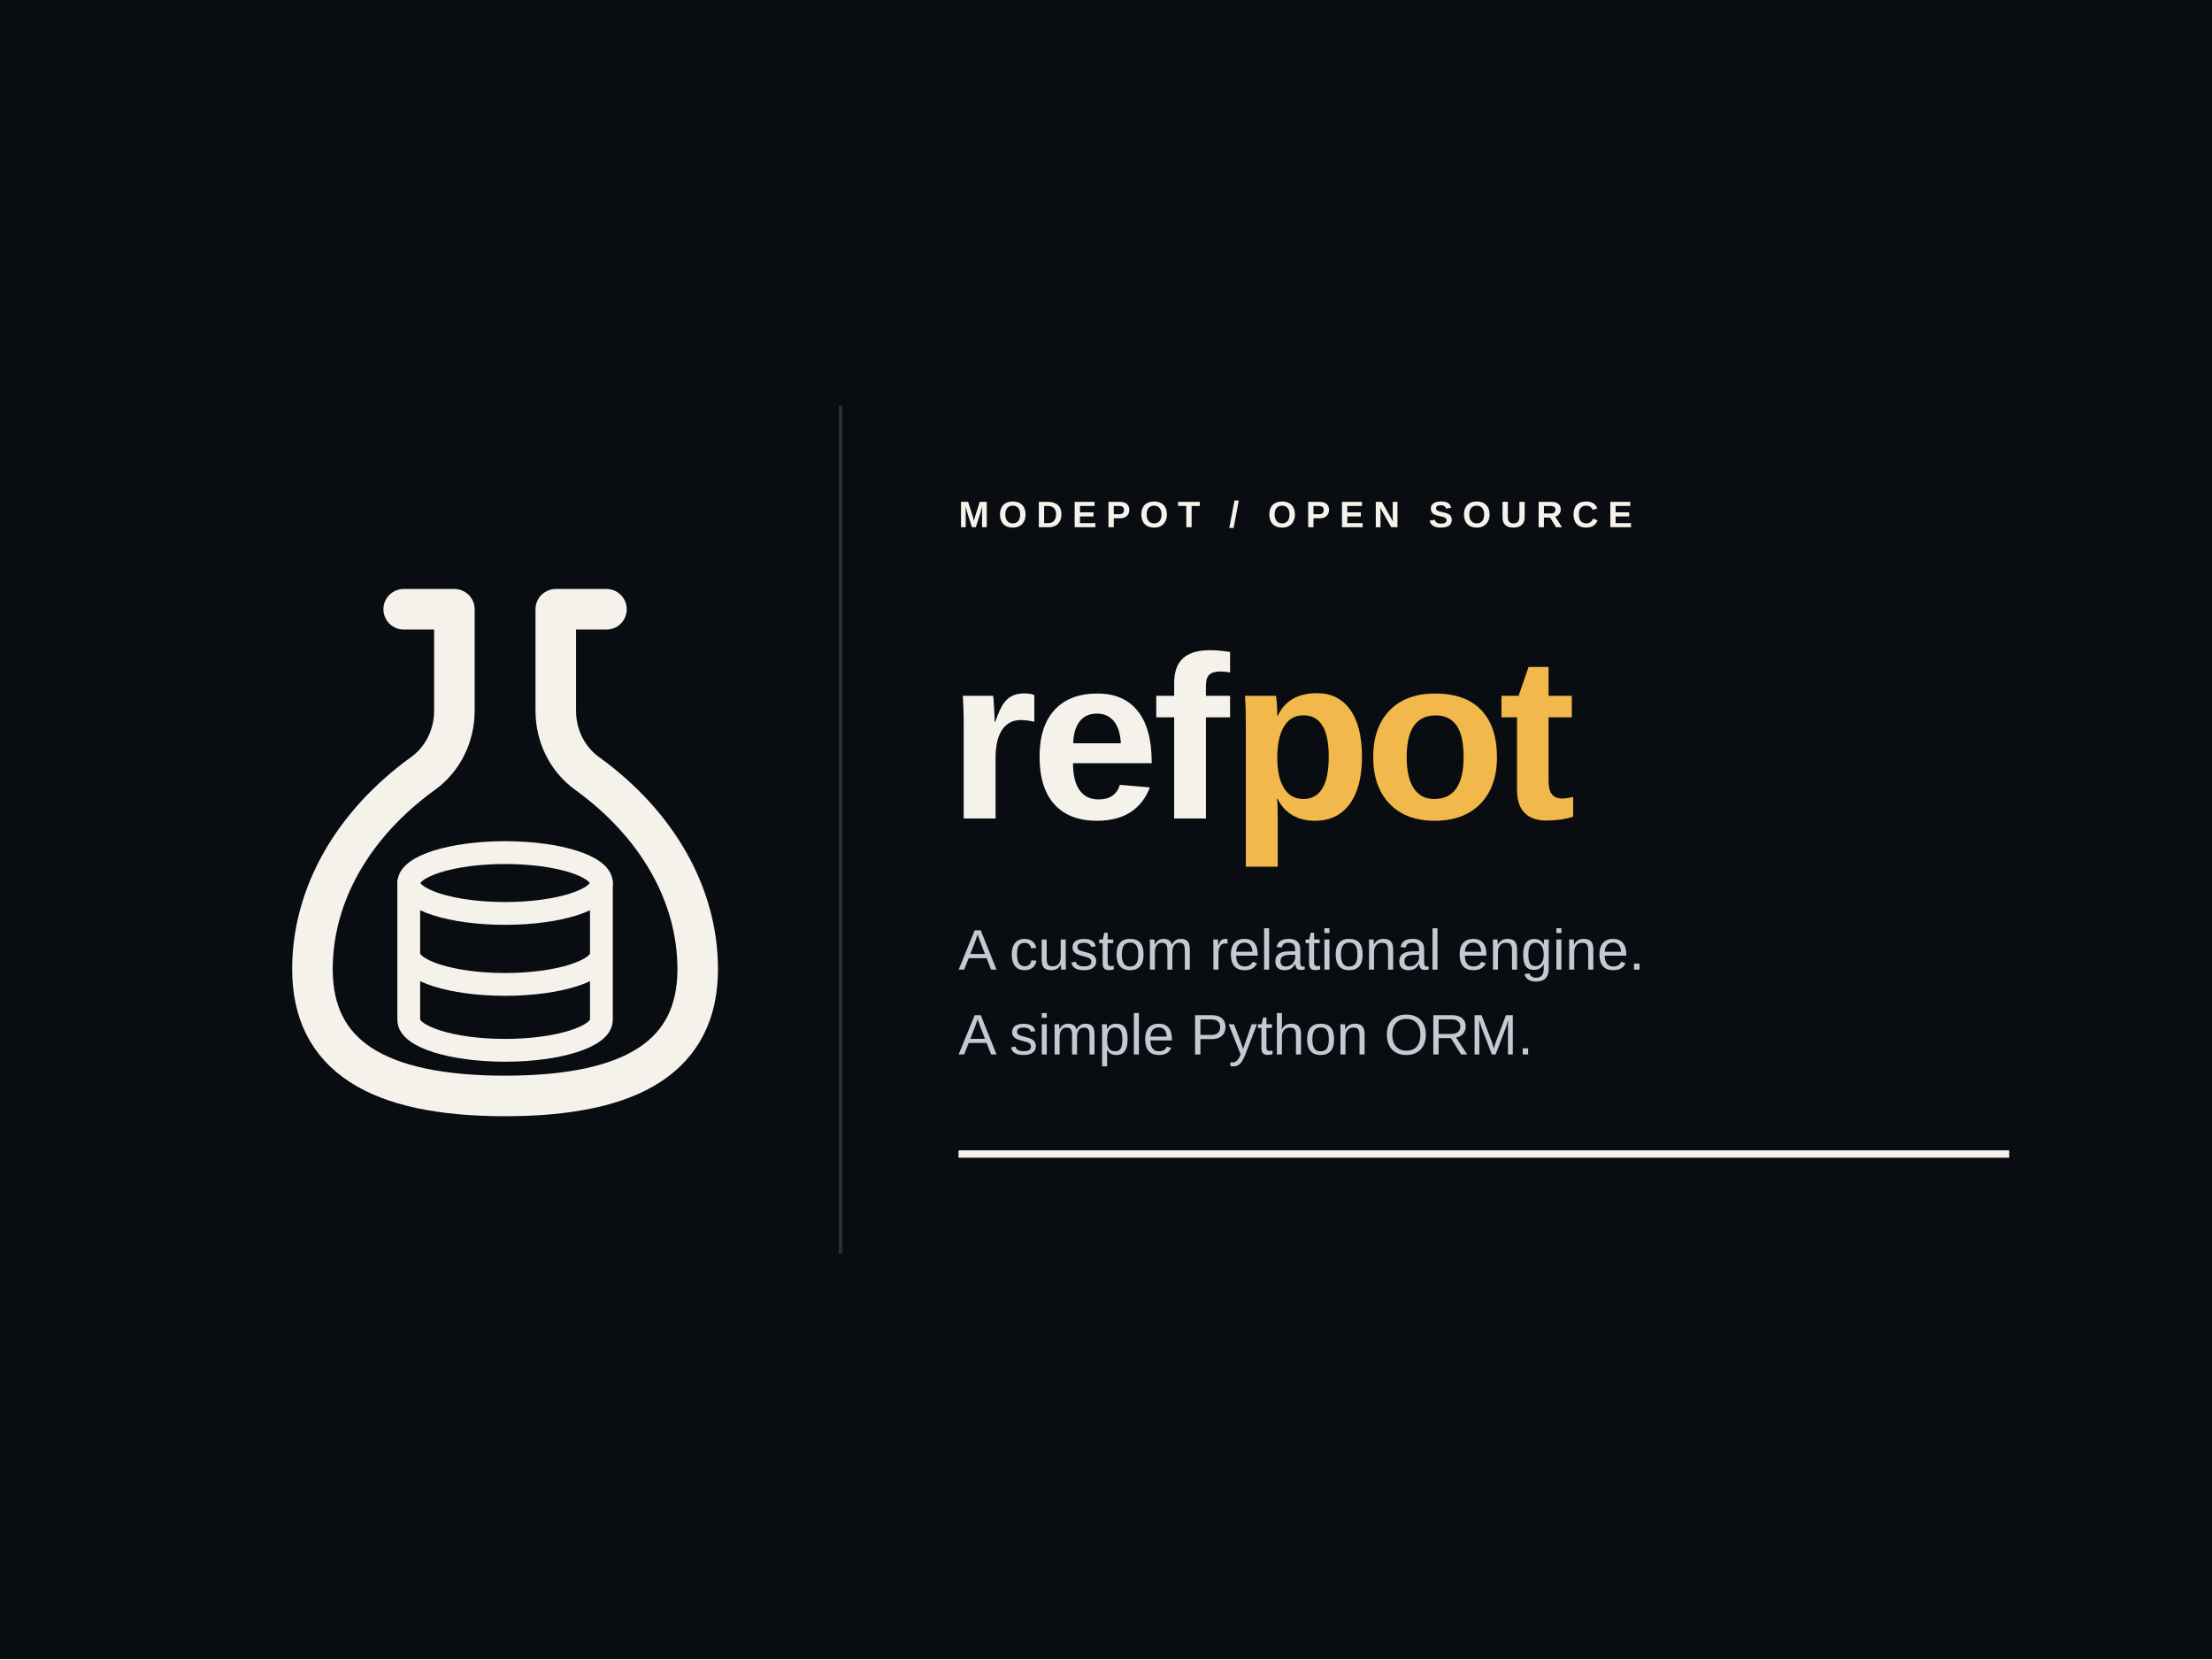
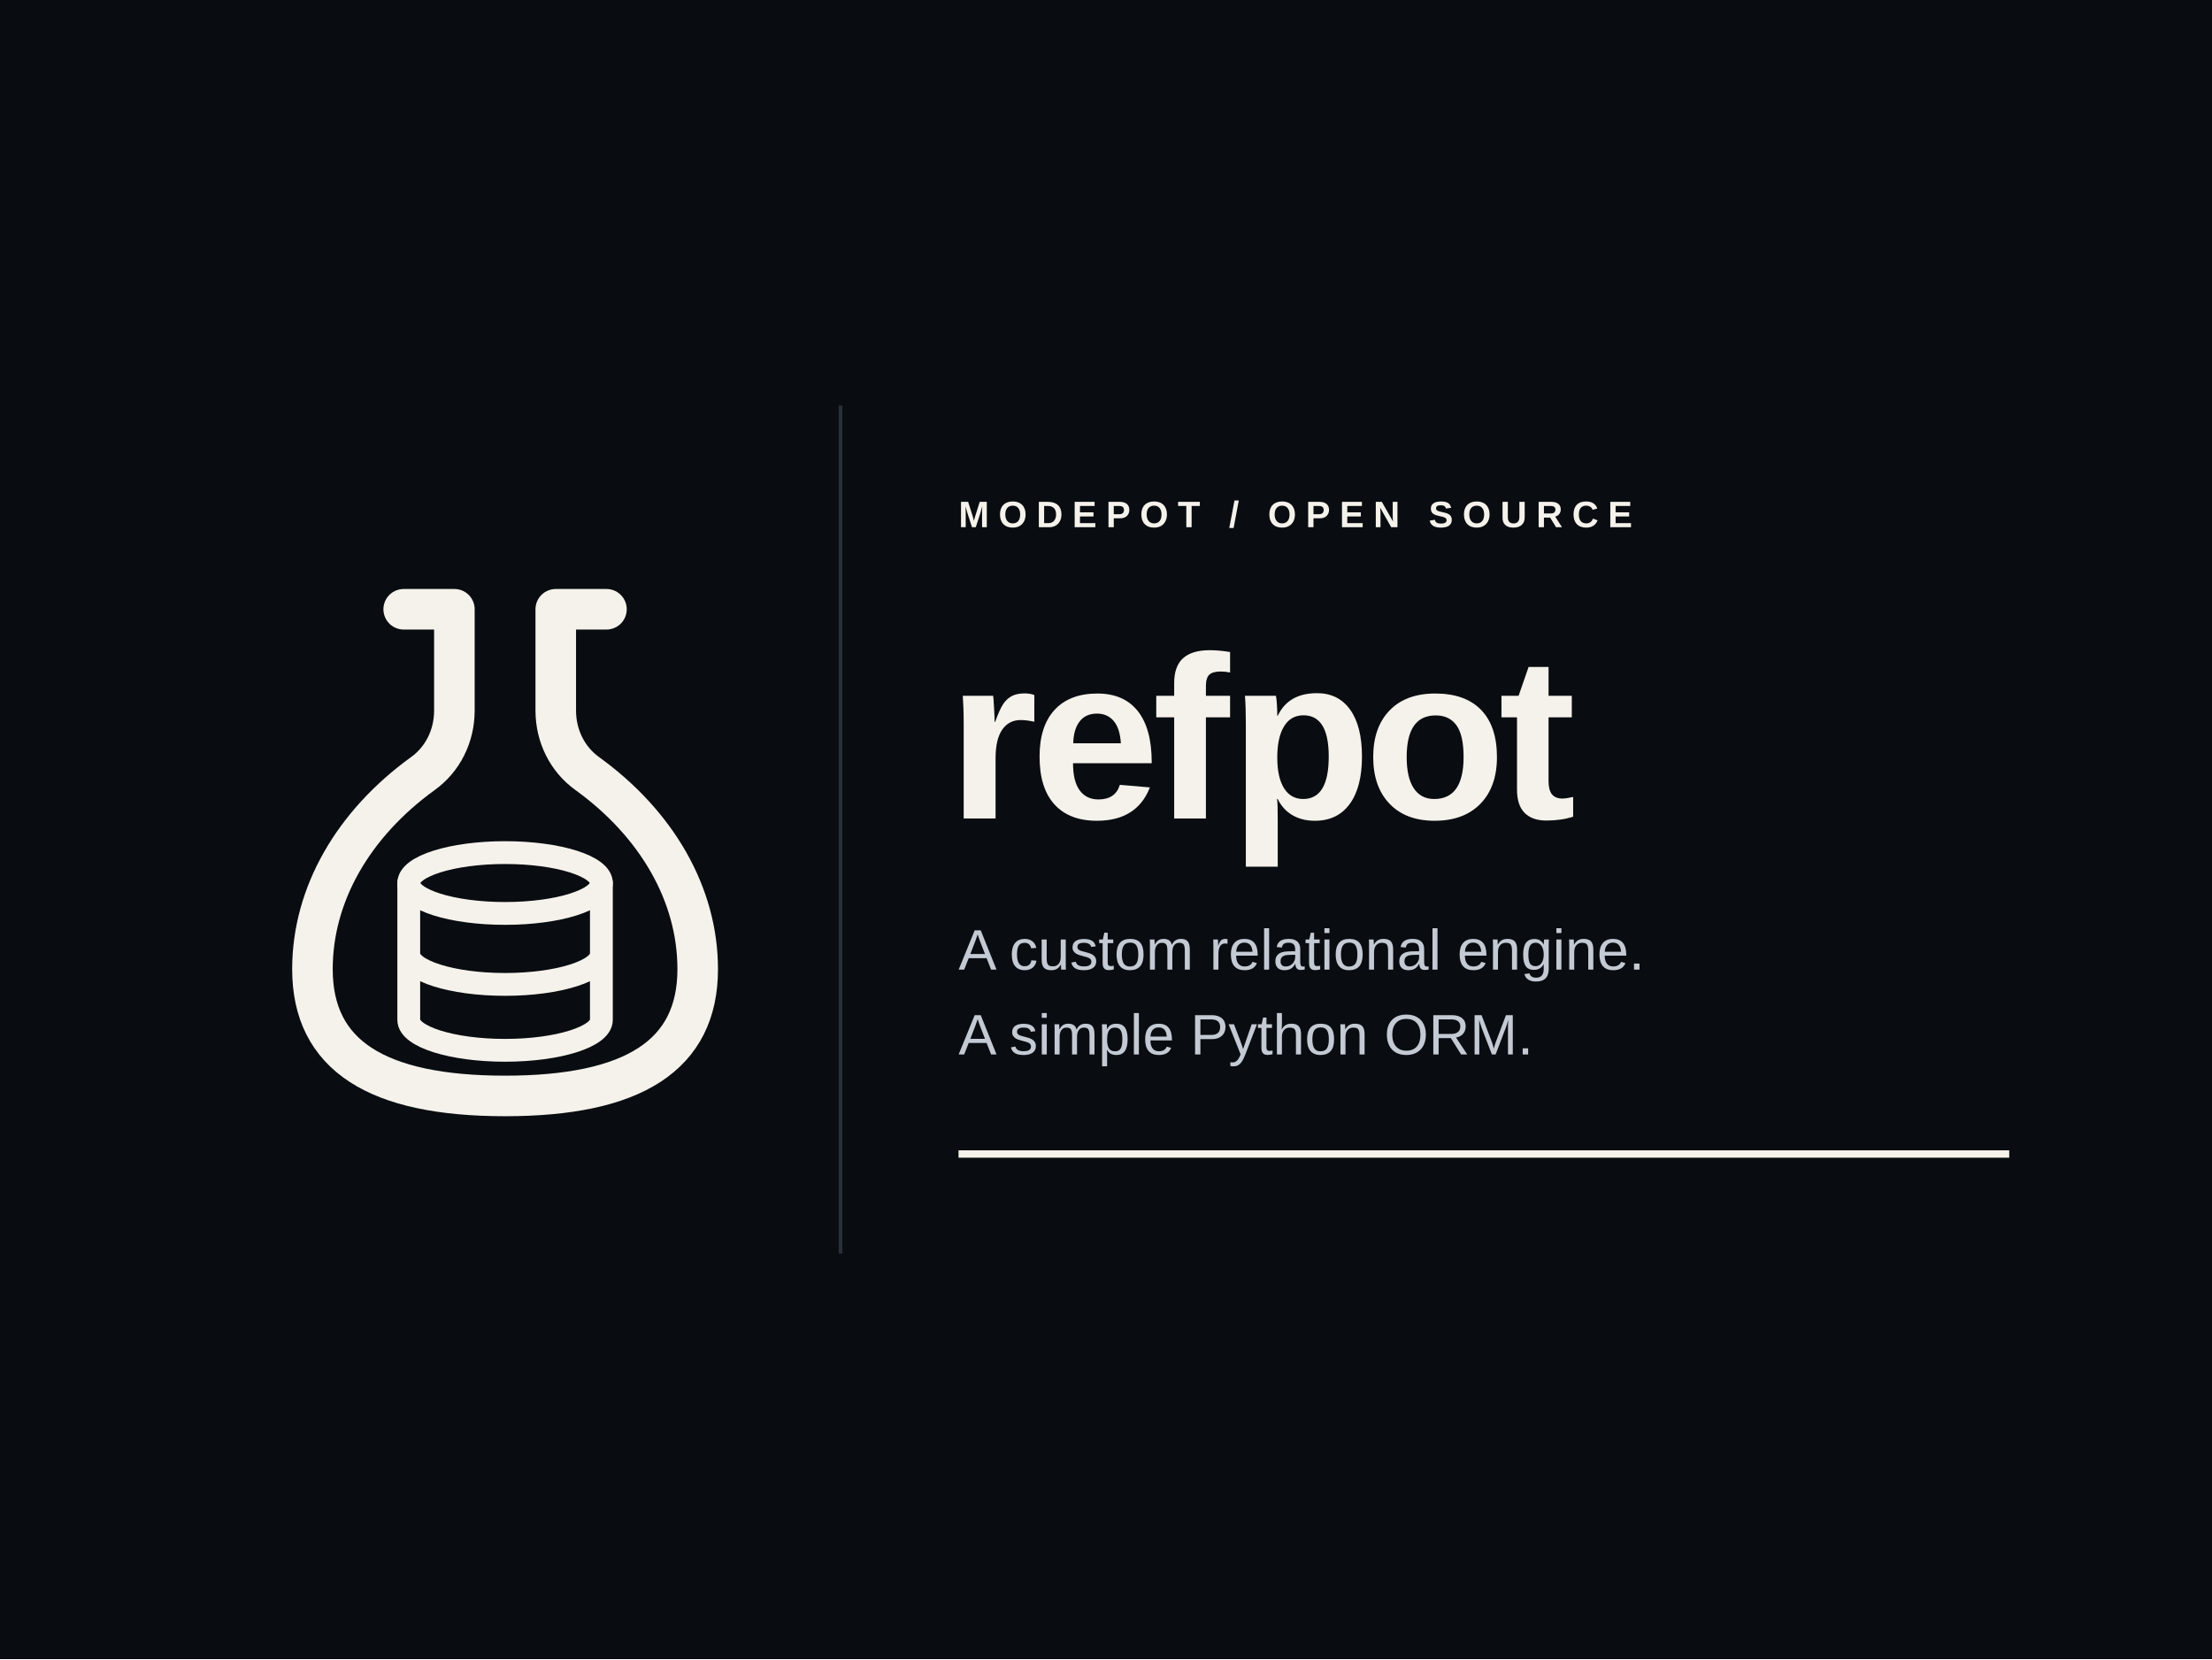
<svg xmlns="http://www.w3.org/2000/svg" width="1200" height="900" viewBox="0 0 1200 900" role="img" aria-labelledby="title desc">
  <rect width="1200" height="900" fill="#090C11" />
  <line x1="456" y1="220" x2="456" y2="680" stroke="#2A3039" stroke-width="2" />
  <g transform="translate(98 270) scale(2.75)">
    <path d="M44 22h10v20c0 5-2.3 9.6-6.2 12.4C34.1 64.3 26 78.2 26 93c0 17 12.7 25 38 25s38-8 38-25c0-14.8-8.1-28.7-21.8-38.6C76.3 51.6 74 47 74 42V22h10" fill="none" stroke="#F4F2EA" stroke-width="8" stroke-linecap="round" stroke-linejoin="round" />
    <g fill="none" stroke="#F4F2EA" stroke-width="4.5" stroke-linecap="round" stroke-linejoin="round">
      <ellipse cx="64" cy="76" rx="19" ry="6" />
      <path d="M45 76v14c0 3.3 8.5 6 19 6s19-2.7 19-6V76M45 89v14c0 3.3 8.5 6 19 6s19-2.7 19-6V89" />
    </g>
  </g>
  <text x="520" y="286" fill="#F4F2EA" font-family="Arial, Helvetica, sans-serif" font-size="20" font-weight="700" letter-spacing="5">MODEPOT / OPEN SOURCE</text>
-   <text x="514" y="444" fill="#F4F2EA" font-family="Arial, Helvetica, sans-serif" font-size="126" font-weight="700" letter-spacing="-4">ref<tspan fill="#F2B84B">pot</tspan>
+   <text x="514" y="444" fill="#F4F2EA" font-family="Arial, Helvetica, sans-serif" font-size="126" font-weight="700" letter-spacing="-4">ref<tspan fill="#F4F2EA">pot</tspan>
  </text>
  <text x="520" y="526" fill="#C4CAD3" font-family="Arial, Helvetica, sans-serif" font-size="31">A custom relational engine.</text>
  <text x="520" y="572" fill="#C4CAD3" font-family="Arial, Helvetica, sans-serif" font-size="31">A simple Python ORM.</text>
  <line x1="520" y1="626" x2="1090" y2="626" stroke="#F4F2EA" stroke-width="4" />
</svg>
